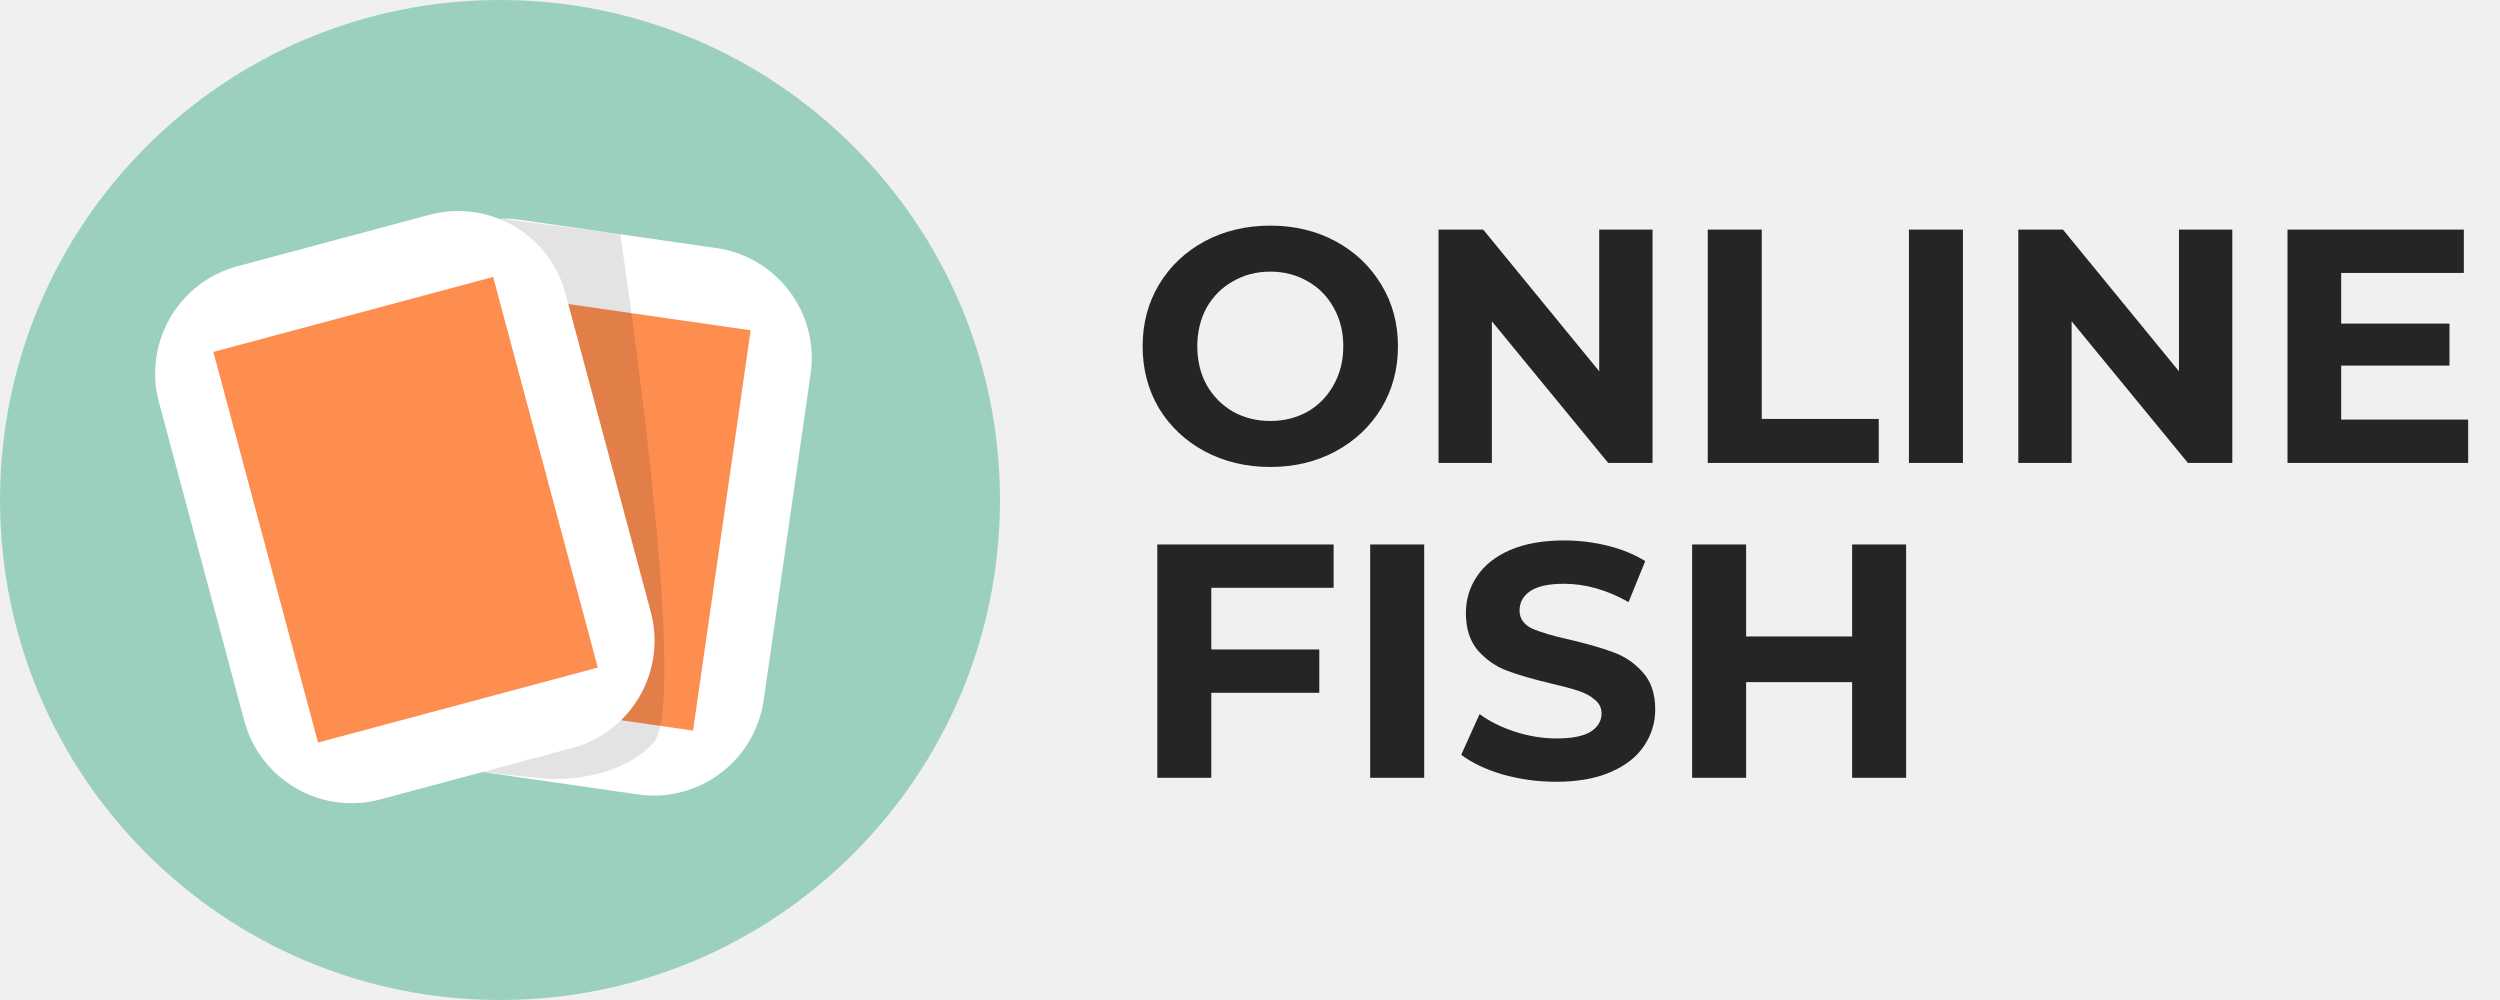
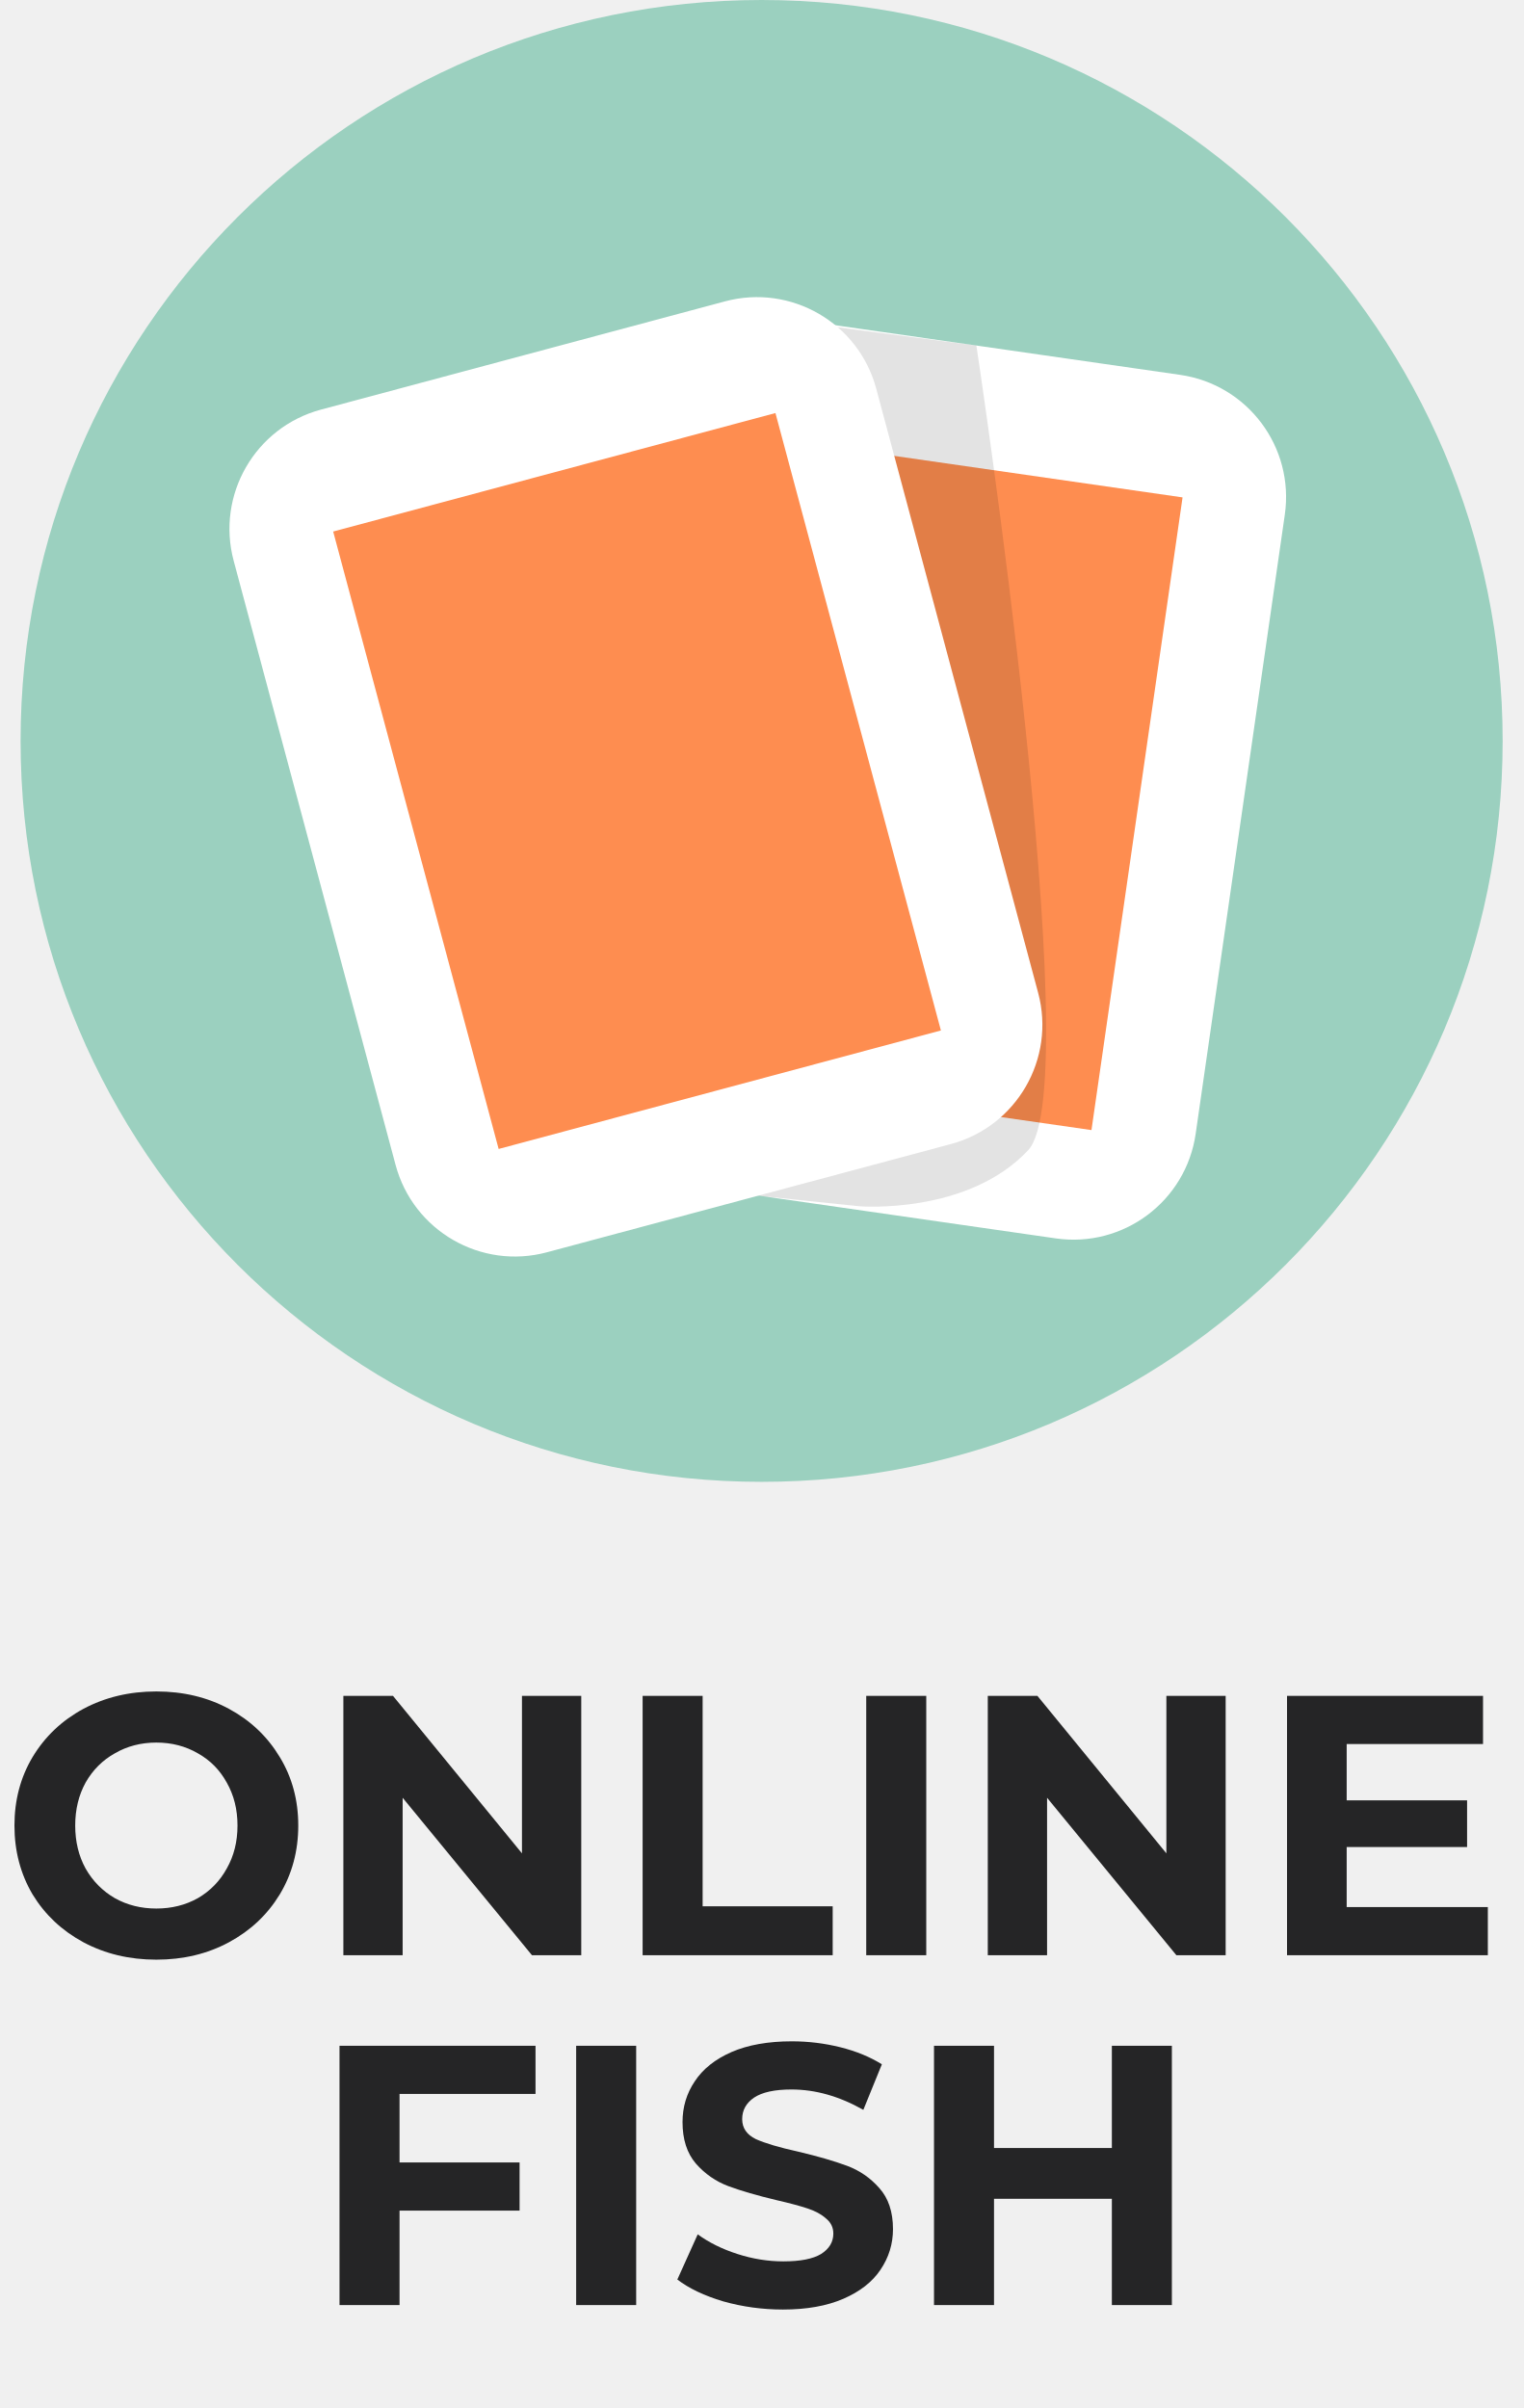
- <svg xmlns="http://www.w3.org/2000/svg" width="135" height="54" viewBox="0 0 135 54" fill="none">
-   <circle cx="27" cy="27" r="27" fill="#9BD0BF" />
-   <rect x="22.138" y="11.014" width="22.723" height="29.806" rx="6" transform="rotate(8.19145 22.1379 11.0142)" fill="white" />
-   <rect x="25.054" y="15.608" width="15.641" height="21.838" transform="rotate(8.19145 25.0544 15.6079)" fill="#FE8D50" />
-   <path d="M29.509 42.055C29.509 42.055 33.198 42.35 35.263 40.137C37.329 37.923 33.493 12.649 33.493 12.649L25.968 11.659L20.951 41.169L29.509 42.055Z" fill="black" fill-opacity="0.11" />
-   <rect x="7.031" y="15.929" width="22.723" height="29.806" rx="6" transform="rotate(-15 7.03125 15.9287)" fill="white" />
-   <rect x="11.521" y="19.003" width="15.641" height="21.838" transform="rotate(-15 11.5212 19.0029)" fill="#FE8D50" />
-   <path d="M65.41 31.74V35.07H71.242V37.41H65.41V42H62.494V29.4H72.016V31.74H65.41ZM73.99 29.4H76.906V42H73.99V29.4ZM84.036 42.216C83.04 42.216 82.074 42.084 81.138 41.82C80.214 41.544 79.47 41.19 78.906 40.758L79.896 38.562C80.436 38.958 81.078 39.276 81.822 39.516C82.566 39.756 83.31 39.876 84.054 39.876C84.882 39.876 85.494 39.756 85.89 39.516C86.286 39.264 86.484 38.934 86.484 38.526C86.484 38.226 86.364 37.98 86.124 37.788C85.896 37.584 85.596 37.422 85.224 37.302C84.864 37.182 84.372 37.05 83.748 36.906C82.788 36.678 82.002 36.45 81.39 36.222C80.778 35.994 80.25 35.628 79.806 35.124C79.374 34.62 79.158 33.948 79.158 33.108C79.158 32.376 79.356 31.716 79.752 31.128C80.148 30.528 80.742 30.054 81.534 29.706C82.338 29.358 83.316 29.184 84.468 29.184C85.272 29.184 86.058 29.28 86.826 29.472C87.594 29.664 88.266 29.94 88.842 30.3L87.942 32.514C86.778 31.854 85.614 31.524 84.45 31.524C83.634 31.524 83.028 31.656 82.632 31.92C82.248 32.184 82.056 32.532 82.056 32.964C82.056 33.396 82.278 33.72 82.722 33.936C83.178 34.14 83.868 34.344 84.792 34.548C85.752 34.776 86.538 35.004 87.15 35.232C87.762 35.46 88.284 35.82 88.716 36.312C89.16 36.804 89.382 37.47 89.382 38.31C89.382 39.03 89.178 39.69 88.77 40.29C88.374 40.878 87.774 41.346 86.97 41.694C86.166 42.042 85.188 42.216 84.036 42.216ZM102.931 29.4V42H100.015V36.834H94.291V42H91.375V29.4H94.291V34.368H100.015V29.4H102.931Z" fill="#252526" />
-   <path d="M68.596 25.216C67.288 25.216 66.106 24.934 65.05 24.37C64.006 23.806 63.184 23.032 62.584 22.048C61.996 21.052 61.702 19.936 61.702 18.7C61.702 17.464 61.996 16.354 62.584 15.37C63.184 14.374 64.006 13.594 65.05 13.03C66.106 12.466 67.288 12.184 68.596 12.184C69.904 12.184 71.08 12.466 72.124 13.03C73.168 13.594 73.99 14.374 74.59 15.37C75.19 16.354 75.49 17.464 75.49 18.7C75.49 19.936 75.19 21.052 74.59 22.048C73.99 23.032 73.168 23.806 72.124 24.37C71.08 24.934 69.904 25.216 68.596 25.216ZM68.596 22.732C69.34 22.732 70.012 22.564 70.612 22.228C71.212 21.88 71.68 21.4 72.016 20.788C72.364 20.176 72.538 19.48 72.538 18.7C72.538 17.92 72.364 17.224 72.016 16.612C71.68 16 71.212 15.526 70.612 15.19C70.012 14.842 69.34 14.668 68.596 14.668C67.852 14.668 67.18 14.842 66.58 15.19C65.98 15.526 65.506 16 65.158 16.612C64.822 17.224 64.654 17.92 64.654 18.7C64.654 19.48 64.822 20.176 65.158 20.788C65.506 21.4 65.98 21.88 66.58 22.228C67.18 22.564 67.852 22.732 68.596 22.732ZM89.237 12.4V25H86.844L80.561 17.35V25H77.681V12.4H80.094L86.358 20.05V12.4H89.237ZM92.219 12.4H95.135V22.624H101.453V25H92.219V12.4ZM103.082 12.4H105.998V25H103.082V12.4ZM120.544 12.4V25H118.15L111.868 17.35V25H108.988V12.4H111.4L117.664 20.05V12.4H120.544ZM133.281 22.66V25H123.525V12.4H133.047V14.74H126.423V17.476H132.273V19.744H126.423V22.66H133.281Z" fill="#252526" />
+ <svg xmlns="http://www.w3.org/2000/svg" width="74" height="117" viewBox="0 0 74 117" fill="none">
+   <circle cx="37" cy="36" r="36" fill="#9BD0BF" />
+   <rect x="31.285" y="14.464" width="32.317" height="42.39" rx="6" transform="rotate(8.19145 31.2851 14.4644)" fill="white" />
+   <rect x="35.433" y="20.998" width="22.244" height="31.058" transform="rotate(8.19145 35.433 20.998)" fill="#FE8D50" />
+   <path d="M41.768 58.611C41.768 58.611 47.014 59.031 49.952 55.883C52.89 52.736 47.434 16.791 47.434 16.791L36.732 15.381L29.597 57.352L41.768 58.611Z" fill="black" fill-opacity="0.11" />
+   <rect x="9.8" y="21.454" width="32.317" height="42.39" rx="6" transform="rotate(-15 9.8 21.4539)" fill="white" />
+   <rect x="16.186" y="25.826" width="22.244" height="31.058" transform="rotate(-15 16.1857 25.8262)" fill="#FE8D50" />
+   <path d="M19.41 101.74V105.07H25.242V107.41H19.41V112H16.494V99.4H26.016V101.74H19.41ZM27.99 99.4H30.906V112H27.99V99.4ZM38.036 112.216C37.04 112.216 36.074 112.084 35.138 111.82C34.214 111.544 33.47 111.19 32.906 110.758L33.896 108.562C34.436 108.958 35.078 109.276 35.822 109.516C36.566 109.756 37.31 109.876 38.054 109.876C38.882 109.876 39.494 109.756 39.89 109.516C40.286 109.264 40.484 108.934 40.484 108.526C40.484 108.226 40.364 107.98 40.124 107.788C39.896 107.584 39.596 107.422 39.224 107.302C38.864 107.182 38.372 107.05 37.748 106.906C36.788 106.678 36.002 106.45 35.39 106.222C34.778 105.994 34.25 105.628 33.806 105.124C33.374 104.62 33.158 103.948 33.158 103.108C33.158 102.376 33.356 101.716 33.752 101.128C34.148 100.528 34.742 100.054 35.534 99.706C36.338 99.358 37.316 99.184 38.468 99.184C39.272 99.184 40.058 99.28 40.826 99.472C41.594 99.664 42.266 99.94 42.842 100.3L41.942 102.514C40.778 101.854 39.614 101.524 38.45 101.524C37.634 101.524 37.028 101.656 36.632 101.92C36.248 102.184 36.056 102.532 36.056 102.964C36.056 103.396 36.278 103.72 36.722 103.936C37.178 104.14 37.868 104.344 38.792 104.548C39.752 104.776 40.538 105.004 41.15 105.232C41.762 105.46 42.284 105.82 42.716 106.312C43.16 106.804 43.382 107.47 43.382 108.31C43.382 109.03 43.178 109.69 42.77 110.29C42.374 110.878 41.774 111.346 40.97 111.694C40.166 112.042 39.188 112.216 38.036 112.216ZM56.931 99.4V112H54.015V106.834H48.291V112H45.375V99.4H48.291V104.368H54.015V99.4H56.931Z" fill="#252526" />
+   <path d="M7.596 95.216C6.288 95.216 5.106 94.934 4.05 94.37C3.006 93.806 2.184 93.032 1.584 92.048C0.996 91.052 0.702 89.936 0.702 88.7C0.702 87.464 0.996 86.354 1.584 85.37C2.184 84.374 3.006 83.594 4.05 83.03C5.106 82.466 6.288 82.184 7.596 82.184C8.904 82.184 10.08 82.466 11.124 83.03C12.168 83.594 12.99 84.374 13.59 85.37C14.19 86.354 14.49 87.464 14.49 88.7C14.49 89.936 14.19 91.052 13.59 92.048C12.99 93.032 12.168 93.806 11.124 94.37C10.08 94.934 8.904 95.216 7.596 95.216ZM7.596 92.732C8.34 92.732 9.012 92.564 9.612 92.228C10.212 91.88 10.68 91.4 11.016 90.788C11.364 90.176 11.538 89.48 11.538 88.7C11.538 87.92 11.364 87.224 11.016 86.612C10.68 86 10.212 85.526 9.612 85.19C9.012 84.842 8.34 84.668 7.596 84.668C6.852 84.668 6.18 84.842 5.58 85.19C4.98 85.526 4.506 86 4.158 86.612C3.822 87.224 3.654 87.92 3.654 88.7C3.654 89.48 3.822 90.176 4.158 90.788C4.506 91.4 4.98 91.88 5.58 92.228C6.18 92.564 6.852 92.732 7.596 92.732ZM28.238 82.4V95H25.843L19.561 87.35V95H16.681V82.4H19.093L25.358 90.05V82.4H28.238ZM31.219 82.4H34.135V92.624H40.453V95H31.219V82.4ZM42.082 82.4H44.998V95H42.082V82.4ZM59.544 82.4V95H57.15L50.868 87.35V95H47.988V82.4H50.4L56.664 90.05V82.4H59.544ZM72.281 92.66V95H62.525V82.4H72.047V84.74H65.423V87.476H71.273V89.744H65.423V92.66H72.281Z" fill="#252526" />
</svg>
